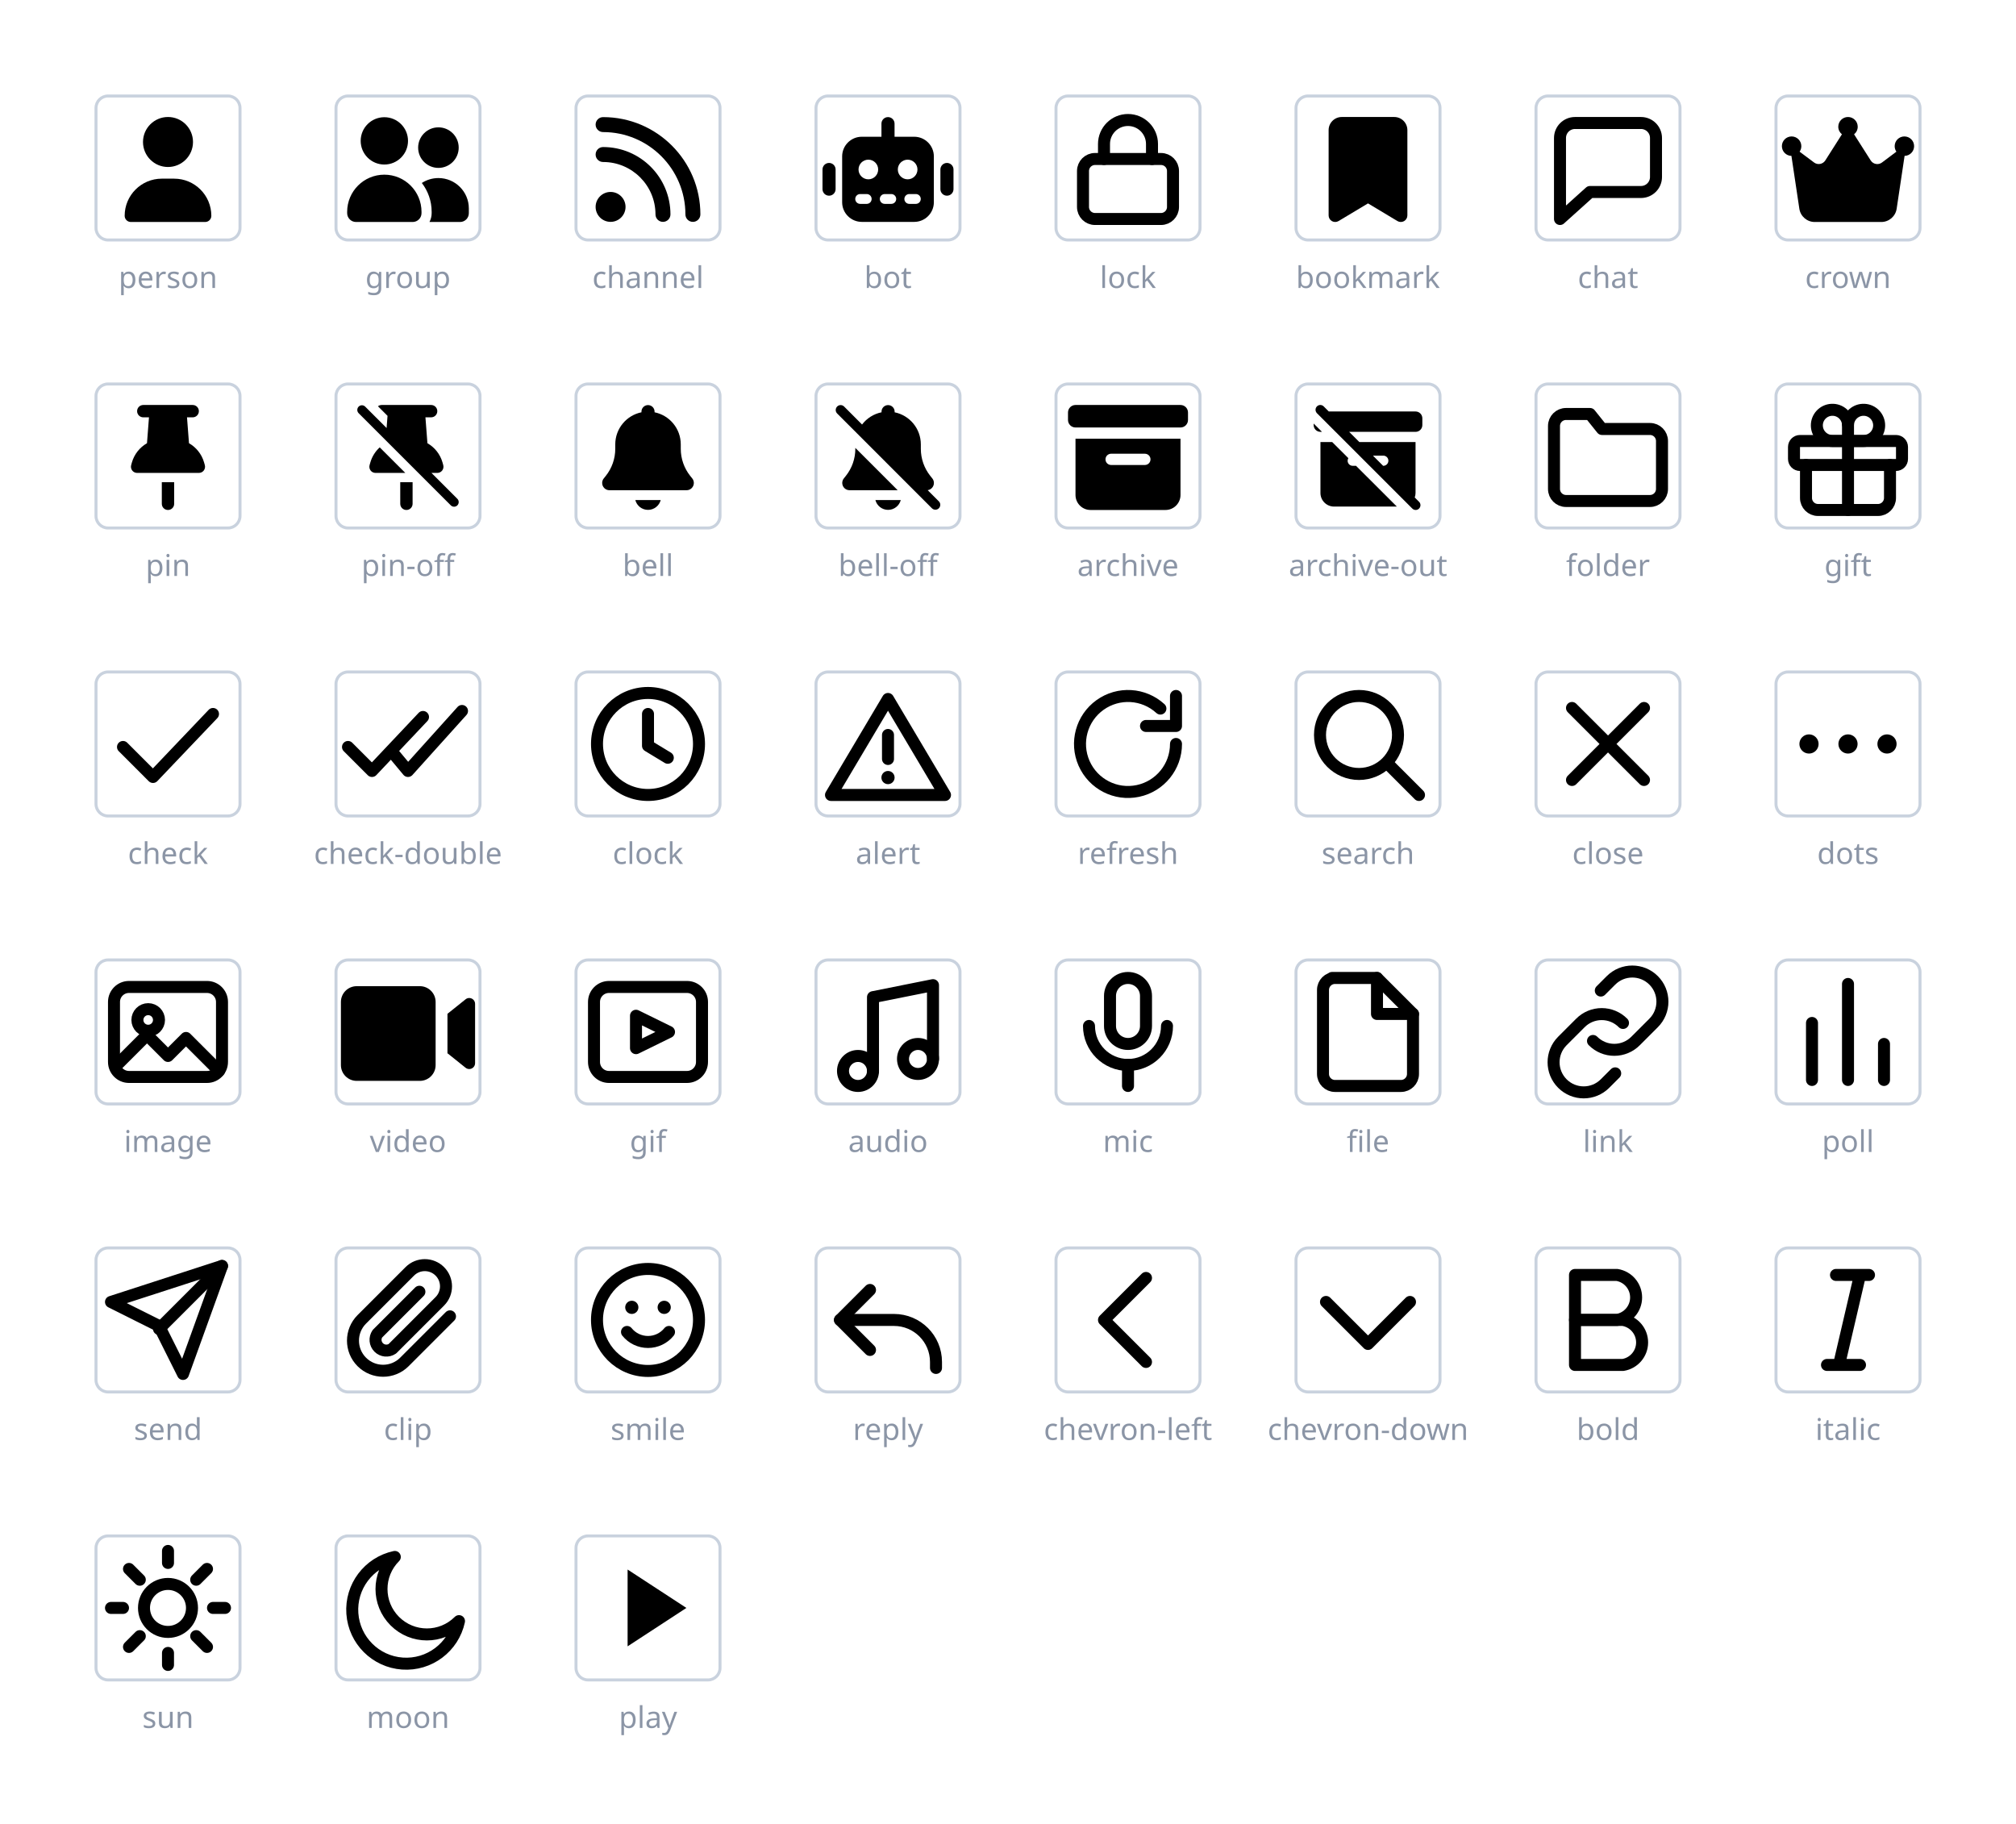
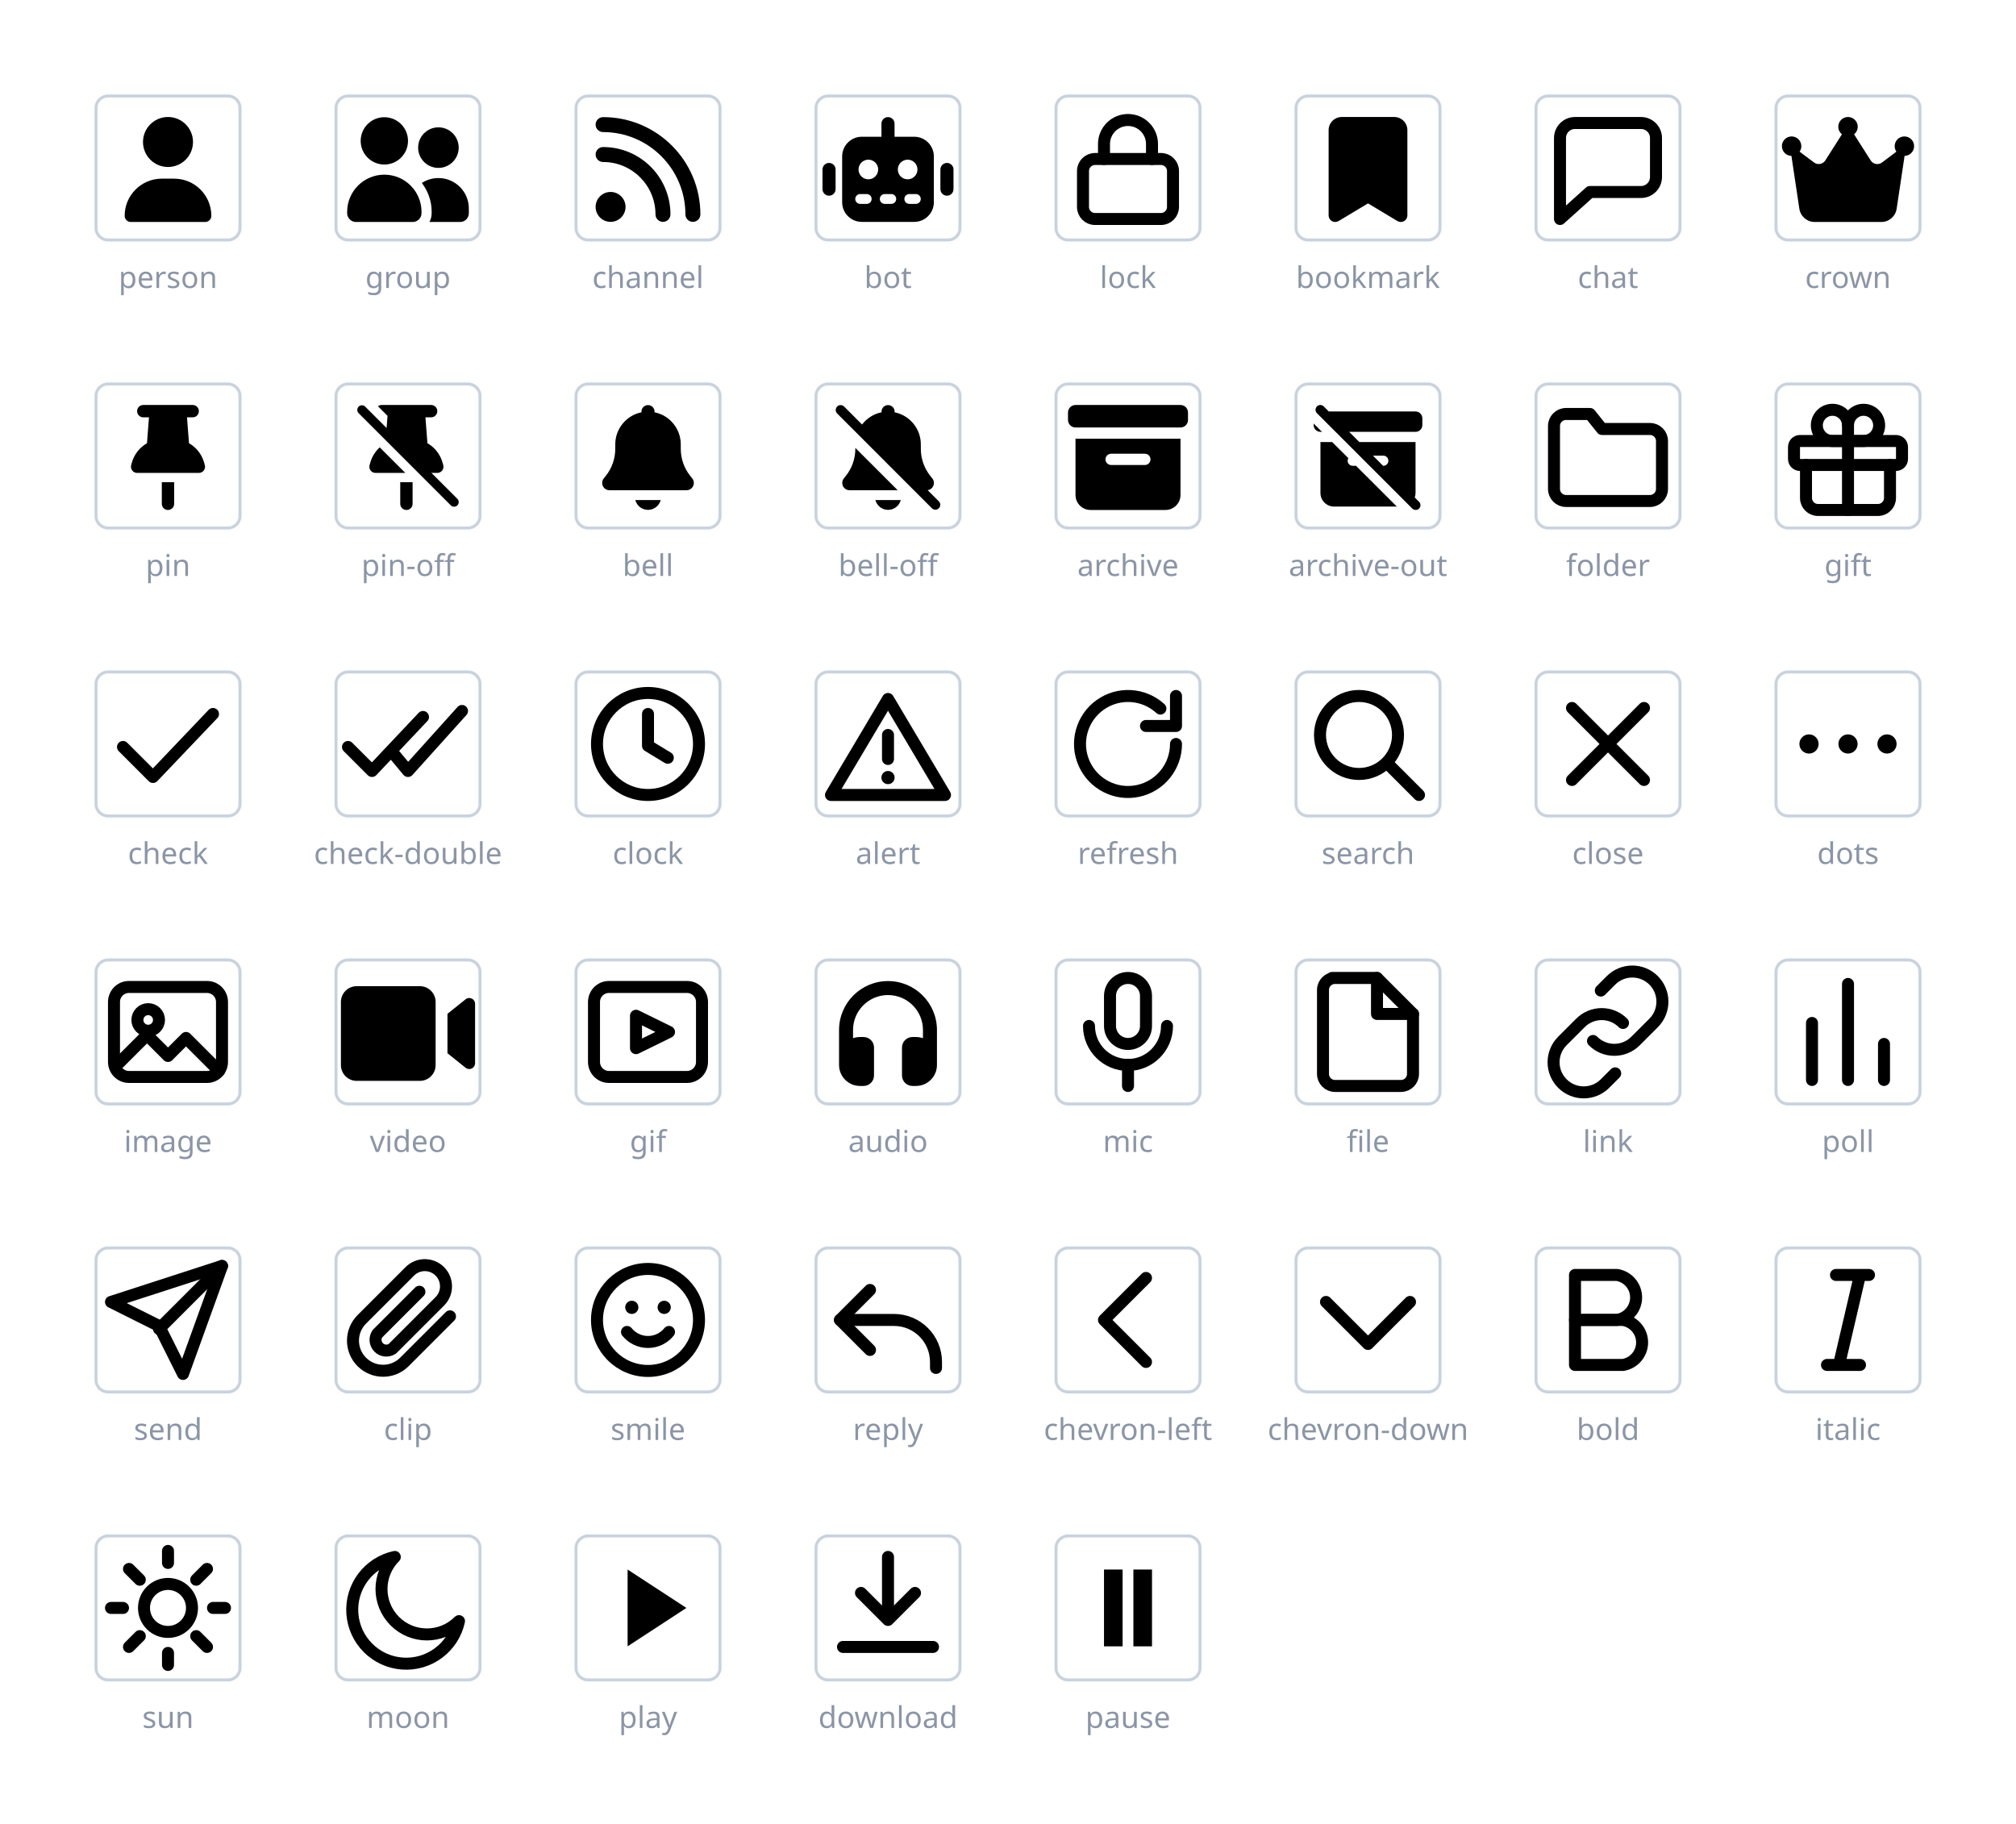
<svg xmlns="http://www.w3.org/2000/svg" width="336" height="304" viewBox="0 0 336 304" version="1.1" id="svg87">
  <defs id="defs87" />
  <g id="i-person">
    <rect data-cell="box" x="16" y="16" width="24" height="24" rx="2" fill="none" stroke="#c9d2de" stroke-width="0.5" id="rect1" style="stroke-linecap:round;stroke-linejoin:round" />
    <text data-guide="label" x="28" y="48" font-family="sans-serif" font-size="5px" text-anchor="middle" fill="#8b95a6" stroke="none" id="text1" style="stroke-width:2;stroke-linecap:round;stroke-linejoin:round">person</text>
    <path d="m 28,27.833 c 2.302,0 4.167,-1.865 4.167,-4.167 C 32.167,21.365 30.302,19.5 28,19.5 c -2.302,0 -4.167,1.865 -4.167,4.167 0,2.302 1.865,4.167 4.167,4.167 z m -1.031,1.944 c -3.42,0 -6.191,2.771 -6.191,6.191 C 20.778,36.538 21.24,37 21.809,37 h 12.382 c 0.569,0 1.031,-0.462 1.031,-1.031 0,-3.42 -2.771,-6.191 -6.191,-6.191 z" id="path1-2" style="fill:currentColor;fill-opacity:1;stroke:none;stroke-width:0.035;stroke-linecap:round;stroke-linejoin:round;stroke-opacity:1" />
  </g>
  <g id="i-group" transform="translate(56,16)" fill="none" stroke="currentColor" stroke-width="2" stroke-linecap="round" stroke-linejoin="round">
    <rect data-cell="box" x="0" y="0" width="24" height="24" rx="2" fill="none" stroke="#c9d2de" stroke-width="0.5" id="rect2" />
    <text data-guide="label" x="12" y="32" font-family="sans-serif" font-size="5" text-anchor="middle" fill="#8b95a6" stroke="none" id="text2">group</text>
    <path d="m 60.113,23.479 c 0,-2.18 1.764,-3.944 3.944,-3.944 2.18,0 3.944,1.764 3.944,3.944 0,2.18 -1.764,3.944 -3.944,3.944 -2.18,0 -3.944,-1.764 -3.944,-3.944 z m -2.254,11.831 c 0,-3.423 2.775,-6.197 6.197,-6.197 3.423,0 6.197,2.775 6.197,6.197 v 0.211 C 70.254,36.338 69.592,37 68.775,37 h -9.437 c -0.817,0 -1.479,-0.662 -1.479,-1.479 z M 73.07,21.225 c 1.866,0 3.38,1.514 3.38,3.38 0,1.866 -1.514,3.38 -3.38,3.38 -1.866,0 -3.38,-1.514 -3.38,-3.38 0,-1.866 1.514,-3.38 3.38,-3.38 z m 0,8.451 c 2.799,0 5.07,2.271 5.07,5.07 v 0.789 C 78.141,36.345 77.486,37 76.676,37 h -5.099 c 0.232,-0.44 0.366,-0.944 0.366,-1.479 v -0.211 c 0,-1.813 -0.613,-3.482 -1.637,-4.813 0.796,-0.518 1.746,-0.82 2.764,-0.82 z" id="path1-6" style="stroke-width:0.035;stroke:none;fill:currentColor;fill-opacity:1" transform="translate(-56,-16)" />
  </g>
  <g id="i-channel" transform="translate(96,16)" fill="none" stroke="currentColor" stroke-width="2" stroke-linecap="round" stroke-linejoin="round">
    <rect data-cell="box" x="0" y="0" width="24" height="24" rx="2" fill="none" stroke="#c9d2de" stroke-width="0.5" id="rect6" />
    <text data-guide="label" x="12" y="32" font-family="sans-serif" font-size="5" text-anchor="middle" fill="#8b95a6" stroke="none" id="text6">channel</text>
    <path d="m 3.269,4.767 c 0,-0.69 0.557,-1.247 1.247,-1.247 8.957,0 16.214,7.257 16.214,16.214 0,0.69 -0.557,1.247 -1.247,1.247 -0.69,0 -1.247,-0.557 -1.247,-1.247 0,-7.577 -6.143,-13.719 -13.719,-13.719 -0.69,0 -1.247,-0.557 -1.247,-1.247 z m 0,13.719 c 0,-1.376 1.119,-2.494 2.494,-2.494 1.376,0 2.494,1.119 2.494,2.494 0,1.376 -1.119,2.494 -2.494,2.494 -1.376,0 -2.494,-1.119 -2.494,-2.494 z M 4.517,8.508 c 6.201,0 11.225,5.024 11.225,11.225 0,0.69 -0.557,1.247 -1.247,1.247 -0.69,0 -1.247,-0.557 -1.247,-1.247 0,-4.821 -3.909,-8.731 -8.731,-8.731 -0.69,0 -1.247,-0.557 -1.247,-1.247 0,-0.69 0.557,-1.247 1.247,-1.247 z" id="path1-7" style="stroke-width:0.039;stroke:none;fill:currentColor;fill-opacity:1" />
  </g>
  <g id="i-bot" transform="translate(136,16)" fill="none" stroke="currentColor" stroke-width="2" stroke-linecap="round" stroke-linejoin="round">
    <rect data-cell="box" x="0" y="0" width="24" height="24" rx="2" fill="none" stroke="#c9d2de" stroke-width="0.5" id="rect8" />
    <text data-guide="label" x="12" y="32" font-family="sans-serif" font-size="5" text-anchor="middle" fill="#8b95a6" stroke="none" id="text8">bot</text>
    <path d="M 13.092,4.609 C 13.092,4.005 12.604,3.517 12,3.517 c -0.604,0 -1.092,0.488 -1.092,1.092 V 6.792 H 7.634 c -1.808,0 -3.275,1.467 -3.275,3.275 v 7.641 c 0,1.808 1.467,3.275 3.275,3.275 h 8.733 c 1.808,0 3.275,-1.467 3.275,-3.275 v -7.641 c 0,-1.808 -1.467,-3.275 -3.275,-3.275 H 13.092 Z M 6.542,17.162 c 0,-0.454 0.365,-0.819 0.819,-0.819 h 1.092 c 0.454,0 0.819,0.365 0.819,0.819 0,0.454 -0.365,0.819 -0.819,0.819 H 7.361 c -0.454,0 -0.819,-0.365 -0.819,-0.819 z m 4.094,0 c 0,-0.454 0.365,-0.819 0.819,-0.819 h 1.092 c 0.454,0 0.819,0.365 0.819,0.819 0,0.454 -0.365,0.819 -0.819,0.819 h -1.092 c -0.454,0 -0.819,-0.365 -0.819,-0.819 z m 4.094,0 c 0,-0.454 0.365,-0.819 0.819,-0.819 h 1.092 c 0.454,0 0.819,0.365 0.819,0.819 0,0.454 -0.365,0.819 -0.819,0.819 h -1.092 c -0.454,0 -0.819,-0.365 -0.819,-0.819 z M 8.725,10.613 c 0.904,0 1.637,0.733 1.637,1.637 0,0.904 -0.733,1.637 -1.637,1.637 -0.904,0 -1.637,-0.733 -1.637,-1.637 0,-0.904 0.733,-1.637 1.637,-1.637 z M 13.637,12.25 c 0,-0.904 0.733,-1.637 1.637,-1.637 0.904,0 1.637,0.733 1.637,1.637 0,0.904 -0.733,1.637 -1.637,1.637 -0.904,0 -1.637,-0.733 -1.637,-1.637 z m -10.37,0 c 0,-0.604 -0.488,-1.092 -1.092,-1.092 -0.604,0 -1.092,0.488 -1.092,1.092 v 3.275 c 0,0.604 0.488,1.092 1.092,1.092 0.604,0 1.092,-0.488 1.092,-1.092 z m 18.558,-1.092 c -0.604,0 -1.092,0.488 -1.092,1.092 v 3.275 c 0,0.604 0.488,1.092 1.092,1.092 0.604,0 1.092,-0.488 1.092,-1.092 V 12.25 c 0,-0.604 -0.488,-1.092 -1.092,-1.092 z" id="path1-9" style="stroke-width:0.034;stroke:none;fill:currentColor;fill-opacity:1" />
  </g>
  <g id="i-lock" transform="translate(176,16)" fill="none" stroke="currentColor" stroke-width="2" stroke-linecap="round" stroke-linejoin="round">
    <rect data-cell="box" x="0" y="0" width="24" height="24" rx="2" fill="none" stroke="#c9d2de" stroke-width="0.5" id="rect12" />
    <text data-guide="label" x="12" y="32" font-family="sans-serif" font-size="5" text-anchor="middle" fill="#8b95a6" stroke="none" id="text12">lock</text>
    <path d="M6.5 10.5h11a2 2 0 0 1 2 2v6a2 2 0 0 1-2 2h-11a2 2 0 0 1-2-2v-6a2 2 0 0 1 2-2Z" id="path13" />
    <path d="M8 10.5V8a4 4 0 0 1 8 0v2.5" id="path14" />
  </g>
  <g id="i-bookmark" transform="translate(216,16)" fill="none" stroke="currentColor" stroke-width="2" stroke-linecap="round" stroke-linejoin="round">
    <rect data-cell="box" x="0" y="0" width="24" height="24" rx="2" fill="none" stroke="#c9d2de" stroke-width="0.5" id="rect14" />
    <text data-guide="label" x="12" y="32" font-family="sans-serif" font-size="5" text-anchor="middle" fill="#8b95a6" stroke="none" id="text14">bookmark</text>
    <path d="M 7.625,3.5 C 6.418,3.5 5.437,4.481 5.437,5.688 V 19.908 c 0,0.393 0.212,0.759 0.554,0.95 0.342,0.191 0.762,0.188 1.101,-0.014 L 12,17.901 l 4.905,2.943 c 0.338,0.202 0.759,0.209 1.101,0.014 0.342,-0.195 0.557,-0.557 0.557,-0.95 V 5.688 C 18.563,4.481 17.582,3.5 16.375,3.5 Z" id="path1-32" style="fill:currentColor;fill-opacity:1;stroke:none;stroke-width:0.068" />
  </g>
  <g id="i-chat" transform="translate(256,16)" fill="none" stroke="currentColor" stroke-width="2" stroke-linecap="round" stroke-linejoin="round">
    <rect data-cell="box" x="0" y="0" width="24" height="24" rx="2" fill="none" stroke="#c9d2de" stroke-width="0.5" id="rect15" />
    <text data-guide="label" x="12" y="32" font-family="sans-serif" font-size="5" text-anchor="middle" fill="#8b95a6" stroke="none" id="text15">chat</text>
    <path d="M6.5 4.5h11A2.5 2.5 0 0 1 20 7v6.5a2.5 2.5 0 0 1-2.5 2.5H9l-5 4.5V7a2.5 2.5 0 0 1 2.5-2.5Z" id="path16" />
  </g>
  <g id="i-crown" transform="translate(296,16)" fill="none" stroke="currentColor" stroke-width="2" stroke-linecap="round" stroke-linejoin="round">
    <rect data-cell="box" x="0" y="0" width="24" height="24" rx="2" fill="none" stroke="#c9d2de" stroke-width="0.5" id="rect16" />
    <text data-guide="label" x="12" y="32" font-family="sans-serif" font-size="5" text-anchor="middle" fill="#8b95a6" stroke="none" id="text16">crown</text>
    <path d="M 13.013,6.384 C 13.385,6.089 13.62,5.631 13.62,5.12 13.62,4.225 12.895,3.5 12,3.5 c -0.895,0 -1.62,0.725 -1.62,1.62 0,0.51 0.239,0.968 0.608,1.264 L 8.216,10.743 c -0.405,0.636 -1.268,0.794 -1.872,0.34 L 3.935,9.281 C 4.117,9.021 4.222,8.701 4.222,8.361 c 0,-0.895 -0.725,-1.62 -1.62,-1.62 -0.895,0 -1.62,0.725 -1.62,1.62 0,0.883 0.709,1.604 1.588,1.62 l 1.321,8.811 C 4.08,20.06 5.17,21 6.454,21 H 17.546 c 1.284,0 2.374,-0.94 2.564,-2.208 l 1.321,-8.811 c 0.879,-0.016 1.588,-0.737 1.588,-1.62 0,-0.895 -0.725,-1.62 -1.62,-1.62 -0.895,0 -1.62,0.725 -1.62,1.62 0,0.34 0.105,0.66 0.288,0.92 l -2.406,1.807 c -0.604,0.454 -1.466,0.296 -1.872,-0.34 z" id="path1-21" style="fill:currentColor;fill-opacity:1;stroke:none;stroke-width:0.081" />
  </g>
  <g id="i-pin" transform="translate(16,64)" fill="none" stroke="currentColor" stroke-width="2" stroke-linecap="round" stroke-linejoin="round">
    <rect data-cell="box" x="0" y="0" width="24" height="24" rx="2" fill="none" stroke="#c9d2de" stroke-width="0.5" id="rect17" />
    <text data-guide="label" x="12" y="32" font-family="sans-serif" font-size="5" text-anchor="middle" fill="#8b95a6" stroke="none" id="text17">pin</text>
    <path d="M 6.851,4.529 C 6.851,3.96 7.311,3.5 7.881,3.5 h 8.235 c 0.569,0 1.029,0.46 1.029,1.029 0,0.569 -0.46,1.029 -1.029,1.029 h -0.949 l 0.331,4.314 c 1.193,0.682 2.117,1.814 2.516,3.207 l 0.122,0.431 c 0.09,0.312 0.026,0.643 -0.167,0.904 -0.193,0.261 -0.502,0.409 -0.824,0.409 H 6.851 c -0.322,0 -0.627,-0.151 -0.82,-0.409 C 5.838,14.158 5.774,13.823 5.864,13.511 l 0.119,-0.431 C 6.382,11.687 7.302,10.555 8.498,9.873 L 8.83,5.559 H 7.881 C 7.311,5.559 6.851,5.099 6.851,4.529 Z M 10.969,16.368 h 2.059 v 3.603 C 13.028,20.54 12.568,21 11.998,21 11.429,21 10.969,20.54 10.969,19.971 Z" id="path1-0" style="fill:currentColor;fill-opacity:1;stroke:none;stroke-width:0.032" />
  </g>
  <g id="i-pin-off" transform="translate(56,64)" fill="none" stroke="currentColor" stroke-width="2" stroke-linecap="round" stroke-linejoin="round">
    <rect data-cell="box" x="0" y="0" width="24" height="24" rx="2" fill="none" stroke="#c9d2de" stroke-width="0.5" id="rect19" />
    <text data-guide="label" x="12" y="32" font-family="sans-serif" font-size="5" text-anchor="middle" fill="#8b95a6" stroke="none" id="text19">pin-off</text>
    <path d="m 4.865,3.773 c -0.302,-0.302 -0.791,-0.302 -1.091,-1.4e-6 -0.299,0.302 -0.302,0.791 -0.003,1.094 L 19.135,20.23 c 0.302,0.302 0.791,0.302 1.091,10e-7 0.299,-0.302 0.302,-0.791 0,-1.091 l -4.313,-4.316 h 0.972 c 0.322,0 0.627,-0.151 0.82,-0.409 0.193,-0.257 0.257,-0.592 0.167,-0.904 l -0.119,-0.431 c -0.399,-1.393 -1.319,-2.525 -2.516,-3.207 l -0.331,-4.314 0.949,1.4e-6 c 0.569,0 1.029,-0.46 1.029,-1.029 C 16.884,3.96 16.424,3.5 15.855,3.5 l -8.235,7.3e-6 c -0.238,0 -0.454,0.08 -0.627,0.212 L 8.588,5.311 8.433,7.341 Z M 11.551,14.824 7.288,10.564 c -0.73,0.659 -1.28,1.525 -1.567,2.519 L 5.599,13.514 c -0.09,0.312 -0.026,0.643 0.167,0.904 0.193,0.261 0.502,0.405 0.824,0.405 z m -0.843,5.147 c 0,0.569 0.46,1.029 1.029,1.029 0.569,0 1.029,-0.46 1.029,-1.029 V 16.368 l -2.059,2e-6 z" id="path1-27" style="fill:currentColor;fill-opacity:1;stroke:none;stroke-width:1;stroke-opacity:1;stroke-dasharray:none" />
  </g>
  <g id="i-bell" transform="translate(96,64)" fill="none" stroke="currentColor" stroke-width="2" stroke-linecap="round" stroke-linejoin="round">
    <rect data-cell="box" x="0" y="0" width="24" height="24" rx="2" fill="none" stroke="#c9d2de" stroke-width="0.5" id="rect22" />
    <text data-guide="label" x="12" y="32" font-family="sans-serif" font-size="5" text-anchor="middle" fill="#8b95a6" stroke="none" id="text22">bell</text>
    <path d="m 12.002,3.517 c -0.604,0 -1.092,0.488 -1.092,1.092 V 4.718 C 8.42,5.223 6.544,7.426 6.544,10.067 v 0.74 c 0,1.641 -0.559,3.234 -1.583,4.517 l -0.334,0.416 c -0.174,0.215 -0.266,0.481 -0.266,0.757 0,0.669 0.542,1.211 1.211,1.211 H 18.429 c 0.669,0 1.211,-0.542 1.211,-1.211 0,-0.276 -0.092,-0.542 -0.266,-0.757 l -0.334,-0.416 c -1.02,-1.283 -1.579,-2.876 -1.579,-4.517 v -0.74 c 0,-2.64 -1.876,-4.844 -4.366,-5.349 V 4.609 c 0,-0.604 -0.488,-1.092 -1.092,-1.092 z M 9.887,19.346 c 0.242,0.942 1.098,1.637 2.115,1.637 1.017,0 1.873,-0.696 2.115,-1.637 z" id="path1" style="fill:currentColor;fill-opacity:1;stroke-width:0.034;stroke:none" />
  </g>
  <g id="i-bell-off" transform="translate(136,64)" fill="none" stroke="currentColor" stroke-width="2" stroke-linecap="round" stroke-linejoin="round">
    <rect data-cell="box" x="0" y="0" width="24" height="24" rx="2" fill="none" stroke="#c9d2de" stroke-width="0.5" id="rect24" />
    <text data-guide="label" x="12" y="32" font-family="sans-serif" font-size="5" text-anchor="middle" fill="#8b95a6" stroke="none" id="text24">bell-off</text>
    <path d="m 4.683,3.757 c -0.321,-0.321 -0.839,-0.321 -1.156,0 -0.317,0.321 -0.321,0.839 -0.003,1.16 L 19.317,20.715 c 0.321,0.321 0.839,0.321 1.156,0 0.317,-0.321 0.321,-0.839 0,-1.156 L 18.612,17.698 c 0.587,-0.082 1.04,-0.59 1.04,-1.201 0,-0.276 -0.092,-0.542 -0.266,-0.757 L 19.052,15.324 C 18.032,14.042 17.472,12.449 17.472,10.808 v -0.74 c 0,-2.64 -1.876,-4.844 -4.366,-5.348 V 4.61 c 0,-0.604 -0.488,-1.092 -1.092,-1.092 -0.604,0 -1.092,0.488 -1.092,1.092 V 4.719 C 9.607,4.985 8.46,5.729 7.676,6.756 Z m 1.873,7.047 c 0,1.641 -0.559,3.234 -1.583,4.516 L 4.64,15.737 c -0.171,0.215 -0.266,0.481 -0.266,0.757 0,0.669 0.542,1.211 1.211,1.211 H 13.611 L 6.554,10.648 v 0.153 z m 5.458,10.178 c 1.016,0 1.873,-0.696 2.115,-1.637 H 9.9 c 0.242,0.941 1.098,1.637 2.115,1.637 z" id="path1-3" style="fill:currentColor;fill-opacity:1;stroke-width:0.034;stroke:none" />
  </g>
  <g id="i-archive" transform="translate(176,64)" fill="none" stroke="currentColor" stroke-width="2" stroke-linecap="round" stroke-linejoin="round">
    <rect data-cell="box" x="0" y="0" width="24" height="24" rx="2" fill="none" stroke="#c9d2de" stroke-width="0.5" id="rect27" />
    <text data-guide="label" x="12" y="32" font-family="sans-serif" font-size="5" text-anchor="middle" fill="#8b95a6" stroke="none" id="text27">archive</text>
    <path d="m 2,4.75 c 0,-0.691 0.559,-1.25 1.25,-1.25 H 20.75 C 21.441,3.5 22,4.059 22,4.75 V 6 c 0,0.691 -0.559,1.25 -1.25,1.25 H 3.25 c -0.691,0 -1.25,-0.559 -1.25,-1.25 z m 1.25,4.375 H 20.75 V 18.5 c 0,1.379 -1.121,2.5 -2.5,2.5 H 5.75 c -1.379,0 -2.5,-1.121 -2.5,-2.5 z m 5.937,2.5 c -0.52,0 -0.938,0.418 -0.938,0.938 0,0.52 0.418,0.938 0.938,0.938 H 14.812 c 0.52,0 0.938,-0.418 0.938,-0.938 0,-0.52 -0.418,-0.938 -0.938,-0.938 z" id="path1-5" style="fill:currentColor;fill-opacity:1;stroke:none;stroke-width:0.039" />
  </g>
  <g id="i-archive-out" transform="translate(216,64)" fill="none" stroke="currentColor" stroke-width="2" stroke-linecap="round" stroke-linejoin="round">
    <rect data-cell="box" x="0" y="0" width="24" height="24" rx="2" fill="none" stroke="#c9d2de" stroke-width="0.5" id="rect30" />
    <text data-guide="label" x="12" y="32" font-family="sans-serif" font-size="5" text-anchor="middle" fill="#8b95a6" stroke="none" id="text30">archive-out</text>
    <path id="path1-5-8" style="fill:currentColor;fill-opacity:1;stroke:none;stroke-width:0.035" d="m 4.051,3.5 c -0.204,0 -0.408,0.079 -0.563,0.236 -0.286,0.29 -0.305,0.741 -0.062,1.055 -0.003,0.002 -0.006,0.004 -0.009,0.006 l 0.056,0.056 c 0.005,0.005 0.008,0.01 0.012,0.015 l 3.113,3.11 1.698,1.698 2.264,2.264 1.698,1.698 7.126,7.126 c 0.313,0.313 0.817,0.313 1.126,0 0.31,-0.313 0.313,-0.82 0,-1.129 l -0.719,-0.719 c 0.083,-0.235 0.133,-0.486 0.133,-0.749 V 9.677 H 10.558 L 8.86,7.979 H 19.925 c 0.626,0 1.132,-0.506 1.132,-1.132 v -1.132 c 0,-0.626 -0.506,-1.132 -1.132,-1.132 H 5.464 L 4.617,3.736 C 4.461,3.579 4.256,3.5 4.051,3.5 Z M 2.943,6.593 V 6.846 c 0,0.626 0.506,1.132 1.132,1.132 h 0.256 z m 1.132,3.084 v 8.491 c 0,1.249 1.015,2.264 2.264,2.264 H 16.809 L 10.004,13.639 H 9.453 c -0.471,0 -0.849,-0.379 -0.849,-0.849 0,-0.157 0.047,-0.301 0.121,-0.428 L 6.033,9.677 Z m 8.748,2.264 h 1.725 c 0.471,0 0.849,0.379 0.849,0.849 0,0.471 -0.379,0.849 -0.849,0.849 h -0.027 z" />
  </g>
  <g id="i-folder" transform="translate(256,64)" fill="none" stroke="currentColor" stroke-width="2" stroke-linecap="round" stroke-linejoin="round">
    <rect data-cell="box" x="0" y="0" width="24" height="24" rx="2" fill="none" stroke="#c9d2de" stroke-width="0.5" id="rect33" />
    <text data-guide="label" x="12" y="32" font-family="sans-serif" font-size="5" text-anchor="middle" fill="#8b95a6" stroke="none" id="text33">folder</text>
    <path d="M3 7a2 2 0 0 1 2-2h4l2 2.5h8a2 2 0 0 1 2 2v8a2 2 0 0 1-2 2H5a2 2 0 0 1-2-2Z" id="path34" />
  </g>
  <g id="i-gift" transform="translate(296,64)" fill="none" stroke="currentColor" stroke-width="2" stroke-linecap="round" stroke-linejoin="round">
    <rect data-cell="box" x="0" y="0" width="24" height="24" rx="2" fill="none" stroke="#c9d2de" stroke-width="0.5" id="rect34" />
    <text data-guide="label" x="12" y="32" font-family="sans-serif" font-size="5" text-anchor="middle" fill="#8b95a6" stroke="none" id="text34">gift</text>
    <path d="M4 9.5h16a1 1 0 0 1 1 1v2a1 1 0 0 1-1 1H4a1 1 0 0 1-1-1v-2a1 1 0 0 1 1-1Z" id="path35" />
    <path d="M5 13.5V19a2 2 0 0 0 2 2h10a2 2 0 0 0 2-2v-5.5" id="path36" />
    <path d="M12 9.5V21" id="path37" />
    <path d="M12 9.5V6.7a2.6 2.6 0 1 0-2.6 2.8H12" id="path38" />
    <path d="M12 6.7a2.6 2.6 0 1 1 2.6 2.8H12" id="path39" />
  </g>
  <g id="i-check" transform="translate(16,112)" fill="none" stroke="currentColor" stroke-width="2" stroke-linecap="round" stroke-linejoin="round">
    <rect data-cell="box" x="0" y="0" width="24" height="24" rx="2" fill="none" stroke="#c9d2de" stroke-width="0.5" id="rect39" />
    <text data-guide="label" x="12" y="32" font-family="sans-serif" font-size="5" text-anchor="middle" fill="#8b95a6" stroke="none" id="text39">check</text>
    <path d="M4.5 12.5 9.5 17.5 19.5 7" id="path40" />
  </g>
  <g id="i-check-double" transform="translate(56,112)" fill="none" stroke="currentColor" stroke-width="2" stroke-linecap="round" stroke-linejoin="round">
    <rect data-cell="box" x="0" y="0" width="24" height="24" rx="2" fill="none" stroke="#c9d2de" stroke-width="0.5" id="rect40" />
    <text data-guide="label" x="12" y="32" font-family="sans-serif" font-size="5" text-anchor="middle" fill="#8b95a6" stroke="none" id="text40">check-double</text>
    <path d="M2 12.5 6 16.5 14.5 7.5" id="path41" />
    <path d="M9.5 13.5 12 16.5 21 6.5" id="path42" />
  </g>
  <g id="i-clock" transform="translate(96,112)" fill="none" stroke="currentColor" stroke-width="2" stroke-linecap="round" stroke-linejoin="round">
    <rect data-cell="box" x="0" y="0" width="24" height="24" rx="2" fill="none" stroke="#c9d2de" stroke-width="0.5" id="rect42" />
    <text data-guide="label" x="12" y="32" font-family="sans-serif" font-size="5" text-anchor="middle" fill="#8b95a6" stroke="none" id="text42">clock</text>
    <path d="M12 3.5a8.5 8.5 0 1 1 0 17 8.5 8.5 0 0 1 0-17Z" id="path43" />
    <path d="M12 7v5.3l3.3 2" id="path44" />
  </g>
  <g id="i-alert" transform="translate(136,112)" fill="none" stroke="currentColor" stroke-width="2" stroke-linecap="round" stroke-linejoin="round">
    <rect data-cell="box" x="0" y="0" width="24" height="24" rx="2" fill="none" stroke="#c9d2de" stroke-width="0.5" id="rect44" />
    <text data-guide="label" x="12" y="32" font-family="sans-serif" font-size="5" text-anchor="middle" fill="#8b95a6" stroke="none" id="text44">alert</text>
    <path d="M12 4.5 21.5 20.5H2.5Z" id="path45" />
    <path d="M12 10.5v4" id="path46" />
    <path fill="currentColor" stroke="none" d="M12 16.5a1.1 1.1 0 1 1 0 2.2 1.1 1.1 0 0 1 0-2.2Z" id="path47" />
  </g>
  <g id="i-refresh" transform="translate(176,112)" fill="none" stroke="currentColor" stroke-width="2" stroke-linecap="round" stroke-linejoin="round">
    <rect data-cell="box" x="0" y="0" width="24" height="24" rx="2" fill="none" stroke="#c9d2de" stroke-width="0.5" id="rect47" />
    <text data-guide="label" x="12" y="32" font-family="sans-serif" font-size="5" text-anchor="middle" fill="#8b95a6" stroke="none" id="text47">refresh</text>
    <path d="M20 12a8 8 0 1 1-2.6-5.9" id="path48" />
    <path d="M20 4v5h-5" id="path49" />
  </g>
  <g id="i-search" transform="translate(216,112)" fill="none" stroke="currentColor" stroke-width="2" stroke-linecap="round" stroke-linejoin="round">
    <rect data-cell="box" x="0" y="0" width="24" height="24" rx="2" fill="none" stroke="#c9d2de" stroke-width="0.5" id="rect49" />
    <text data-guide="label" x="12" y="32" font-family="sans-serif" font-size="5" text-anchor="middle" fill="#8b95a6" stroke="none" id="text49">search</text>
    <path d="M10.5 4a6.5 6.5 0 1 1 0 13 6.5 6.5 0 0 1 0-13Z" id="path50" />
    <path d="M15.3 15.3 20.5 20.5" id="path51" />
  </g>
  <g id="i-close" transform="translate(256,112)" fill="none" stroke="currentColor" stroke-width="2" stroke-linecap="round" stroke-linejoin="round">
    <rect data-cell="box" x="0" y="0" width="24" height="24" rx="2" fill="none" stroke="#c9d2de" stroke-width="0.5" id="rect51" />
    <text data-guide="label" x="12" y="32" font-family="sans-serif" font-size="5" text-anchor="middle" fill="#8b95a6" stroke="none" id="text51">close</text>
    <path d="M6 6 18 18M18 6 6 18" id="path52" />
  </g>
  <g id="i-dots" transform="translate(296,112)" fill="none" stroke="currentColor" stroke-width="2" stroke-linecap="round" stroke-linejoin="round">
    <rect data-cell="box" x="0" y="0" width="24" height="24" rx="2" fill="none" stroke="#c9d2de" stroke-width="0.5" id="rect52" />
    <text data-guide="label" x="12" y="32" font-family="sans-serif" font-size="5" text-anchor="middle" fill="#8b95a6" stroke="none" id="text52">dots</text>
    <path fill="currentColor" stroke="none" d="M5.5 10.4a1.6 1.6 0 1 1 0 3.2 1.6 1.6 0 0 1 0-3.2Z" id="path53" />
    <path fill="currentColor" stroke="none" d="M12 10.4a1.6 1.6 0 1 1 0 3.2 1.6 1.6 0 0 1 0-3.2Z" id="path54" />
    <path fill="currentColor" stroke="none" d="M18.5 10.4a1.6 1.6 0 1 1 0 3.2 1.6 1.6 0 0 1 0-3.2Z" id="path55" />
  </g>
  <g id="i-image" transform="translate(16,160)" fill="none" stroke="currentColor" stroke-width="2" stroke-linecap="round" stroke-linejoin="round">
    <rect data-cell="box" x="0" y="0" width="24" height="24" rx="2" fill="none" stroke="#c9d2de" stroke-width="0.5" id="rect55" />
    <text data-guide="label" x="12" y="32" font-family="sans-serif" font-size="5" text-anchor="middle" fill="#8b95a6" stroke="none" id="text55">image</text>
    <path d="M5.5 4.5h13A2.5 2.5 0 0 1 21 7v10a2.5 2.5 0 0 1-2.5 2.5h-13A2.5 2.5 0 0 1 3 17V7a2.5 2.5 0 0 1 2.5-2.5Z" id="path56" />
    <path d="M8.7 8.2a1.8 1.8 0 1 1 0 3.6 1.8 1.8 0 0 1 0-3.6Z" id="path57" />
    <path d="M3.5 17.5 8.5 12.5l3.5 3.5 3-3 5.5 5.5" id="path58" />
  </g>
  <g id="i-video" transform="translate(56,160)" fill="none" stroke="currentColor" stroke-width="2" stroke-linecap="round" stroke-linejoin="round">
    <rect data-cell="box" x="0" y="0" width="24" height="24" rx="2" fill="none" stroke="#c9d2de" stroke-width="0.5" id="rect58" />
    <text data-guide="label" x="12" y="32" font-family="sans-serif" font-size="5" text-anchor="middle" fill="#8b95a6" stroke="none" id="text58">video</text>
    <path d="m 3.45,4.369 c -1.451,0 -2.631,1.18 -2.631,2.631 V 17.523 c 0,1.451 1.18,2.631 2.631,2.631 H 13.973 c 1.451,0 2.631,-1.18 2.631,-2.631 V 6.999 c 0,-1.451 -1.18,-2.631 -2.631,-2.631 z M 18.577,15.55 l 3.021,2.417 c 0.173,0.14 0.386,0.214 0.608,0.214 0.539,0 0.974,-0.436 0.974,-0.974 V 7.316 c 0,-0.539 -0.436,-0.974 -0.974,-0.974 -0.222,0 -0.436,0.074 -0.608,0.214 L 18.577,8.973 Z" id="path1-279" style="fill:currentColor;fill-opacity:1;stroke:none;stroke-width:0.035;stroke-linecap:round;stroke-linejoin:round;stroke-opacity:1" />
  </g>
-   <g id="i-gif" transform="translate(96,160)" fill="none" stroke="currentColor" stroke-width="2" stroke-linecap="round" stroke-linejoin="round">
+   <g id="i-gif" transform="translate(96,160)" fill="none" stroke="currentColor" stroke-linecap="round" stroke-linejoin="round" stroke-width="2">
    <rect data-cell="box" x="0" y="0" width="24" height="24" rx="2" fill="none" stroke="#c9d2de" stroke-width="0.5" id="rect60" />
    <text data-guide="label" x="12" y="32" font-family="sans-serif" font-size="5" text-anchor="middle" fill="#8b95a6" stroke="none" id="text60">gif</text>
    <path d="M5.5 4.5h13A2.5 2.5 0 0 1 21 7v10a2.5 2.5 0 0 1-2.5 2.5h-13A2.5 2.5 0 0 1 3 17V7a2.5 2.5 0 0 1 2.5-2.5Z" id="path61" />
    <path d="M10 9.3 15.5 12 10 14.7Z" id="path62" />
  </g>
-   <g id="i-audio" transform="translate(136,160)" fill="none" stroke="currentColor" stroke-width="2" stroke-linecap="round" stroke-linejoin="round">
+   <g id="i-audio" transform="translate(136,160)" fill="currentColor" stroke-width="0" stroke-linecap="round" stroke-linejoin="round">
    <rect data-cell="box" x="0" y="0" width="24" height="24" rx="2" fill="none" stroke="#c9d2de" stroke-width="0.5" id="rect62" />
    <text data-guide="label" x="12" y="32" font-family="sans-serif" font-size="5" text-anchor="middle" fill="#8b95a6" stroke="none" id="text62">audio</text>
-     <path d="M9.5 18.5V6.2l10-2v12.3" id="path63" />
-     <path d="M7 16a2.5 2.5 0 1 1 0 5 2.5 2.5 0 0 1 0-5Z" id="path64" />
-     <path d="M17 14a2.5 2.5 0 1 1 0 5 2.5 2.5 0 0 1 0-5Z" id="path65" />
+     <path d="m 6.173,11.676 c 0,-3.22 2.608,-5.827 5.827,-5.827 3.22,0 5.827,2.608 5.827,5.827 v 1.366 C 17.463,12.915 17.07,12.842 16.662,12.842 h -0.583 c -0.965,0 -1.748,0.783 -1.748,1.748 v 4.662 C 14.331,20.217 15.114,21 16.079,21 h 0.583 c 1.93,0 3.496,-1.566 3.496,-3.496 V 11.676 c 0,-4.505 -3.653,-8.158 -8.158,-8.158 -4.505,0 -8.158,3.653 -8.158,8.158 v 5.827 C 3.842,19.434 5.408,21 7.338,21 h 0.583 c 0.965,0 1.748,-0.783 1.748,-1.748 v -4.662 c 0,-0.965 -0.783,-1.748 -1.748,-1.748 H 7.338 c -0.408,0 -0.801,0.069 -1.165,0.2 z" id="path1-21-0" style="stroke-width:0.036" />
  </g>
  <g id="i-mic" transform="translate(176,160)" fill="none" stroke="currentColor" stroke-width="2" stroke-linecap="round" stroke-linejoin="round">
    <rect data-cell="box" x="0" y="0" width="24" height="24" rx="2" fill="none" stroke="#c9d2de" stroke-width="0.5" id="rect65" />
    <text data-guide="label" x="12" y="32" font-family="sans-serif" font-size="5" text-anchor="middle" fill="#8b95a6" stroke="none" id="text65">mic</text>
    <path d="M12 3a3 3 0 0 1 3 3v5a3 3 0 0 1-6 0V6a3 3 0 0 1 3-3Z" id="path66" />
    <path d="M5.5 11a6.5 6.5 0 0 0 13 0" id="path67" />
    <path d="M12 17.5V21" id="path68" />
  </g>
  <g id="i-file" transform="translate(216,160)" fill="none" stroke="currentColor" stroke-width="2" stroke-linecap="round" stroke-linejoin="round">
    <rect data-cell="box" x="0" y="0" width="24" height="24" rx="2" fill="none" stroke="#c9d2de" stroke-width="0.5" id="rect68" />
    <text data-guide="label" x="12" y="32" font-family="sans-serif" font-size="5" text-anchor="middle" fill="#8b95a6" stroke="none" id="text68">file</text>
    <path d="M6 3h7.5L19.5 9v10a2 2 0 0 1-2 2h-11a2 2 0 0 1-2-2V5a2 2 0 0 1 2-2Z" id="path69" />
    <path d="M13.5 3v6h6" id="path70" />
  </g>
  <g id="i-link" transform="translate(256,160)" fill="none" stroke="currentColor" stroke-width="2" stroke-linecap="round" stroke-linejoin="round">
    <rect data-cell="box" x="0" y="0" width="24" height="24" rx="2" fill="none" stroke="#c9d2de" stroke-width="0.5" id="rect70" />
    <text data-guide="label" x="12" y="32" font-family="sans-serif" font-size="5" text-anchor="middle" fill="#8b95a6" stroke="none" id="text70">link</text>
    <path d="M9.5 13.5a5 5 0 0 0 7.1 0l3-3a5 5 0 0 0-7.1-7.1l-1.7 1.7" id="path71" />
    <path d="M14.5 10.5a5 5 0 0 0-7.1 0l-3 3a5 5 0 0 0 7.1 7.1l1.7-1.7" id="path72" />
  </g>
  <g id="i-poll" transform="translate(296,160)" fill="none" stroke="currentColor" stroke-width="2" stroke-linecap="round" stroke-linejoin="round">
    <rect data-cell="box" x="0" y="0" width="24" height="24" rx="2" fill="none" stroke="#c9d2de" stroke-width="0.5" id="rect72" />
    <text data-guide="label" x="12" y="32" font-family="sans-serif" font-size="5" text-anchor="middle" fill="#8b95a6" stroke="none" id="text72">poll</text>
    <path d="M6 20V10.5M12 20V4M18 20v-6" id="path73" />
  </g>
  <g id="i-send" transform="translate(16,208)" fill="none" stroke="currentColor" stroke-width="2" stroke-linecap="round" stroke-linejoin="round">
    <rect data-cell="box" x="0" y="0" width="24" height="24" rx="2" fill="none" stroke="#c9d2de" stroke-width="0.5" id="rect73" />
    <text data-guide="label" x="12" y="32" font-family="sans-serif" font-size="5" text-anchor="middle" fill="#8b95a6" stroke="none" id="text73">send</text>
    <path d="M21 3 14.5 21l-4-8-8-4Z" id="path74" />
    <path d="M21 3 10.5 13.5" id="path75" />
  </g>
  <g id="i-clip" transform="translate(56,208)" fill="none" stroke="currentColor" stroke-width="2" stroke-linecap="round" stroke-linejoin="round">
    <rect data-cell="box" x="0" y="0" width="24" height="24" rx="2" fill="none" stroke="#c9d2de" stroke-width="0.5" id="rect75" />
    <text data-guide="label" x="12" y="32" font-family="sans-serif" font-size="5" text-anchor="middle" fill="#8b95a6" stroke="none" id="text75">clip</text>
    <path d="M19 11.4 11.4 19a5 5 0 0 1-7.1-7.1l8-8a3.5 3.5 0 0 1 5 5l-7.9 7.9a1.8 1.8 0 0 1-2.5-2.5l7-7" id="path76" />
  </g>
  <g id="i-smile" transform="translate(96,208)" fill="none" stroke="currentColor" stroke-width="2" stroke-linecap="round" stroke-linejoin="round">
    <rect data-cell="box" x="0" y="0" width="24" height="24" rx="2" fill="none" stroke="#c9d2de" stroke-width="0.5" id="rect76" />
    <text data-guide="label" x="12" y="32" font-family="sans-serif" font-size="5" text-anchor="middle" fill="#8b95a6" stroke="none" id="text76">smile</text>
    <path d="M12 3.5a8.5 8.5 0 1 1 0 17 8.5 8.5 0 0 1 0-17Z" id="path77" />
    <path d="M8.5 14a4.5 4.5 0 0 0 7 0" id="path78" />
    <path fill="currentColor" stroke="none" d="M9.3 8.8a1.1 1.1 0 1 1 0 2.2 1.1 1.1 0 0 1 0-2.2Z" id="path79" />
    <path fill="currentColor" stroke="none" d="M14.7 8.8a1.1 1.1 0 1 1 0 2.2 1.1 1.1 0 0 1 0-2.2Z" id="path80" />
  </g>
  <g id="i-reply" transform="translate(136,208)" fill="none" stroke="currentColor" stroke-width="2" stroke-linecap="round" stroke-linejoin="round">
    <rect data-cell="box" x="0" y="0" width="24" height="24" rx="2" fill="none" stroke="#c9d2de" stroke-width="0.5" id="rect80" />
    <text data-guide="label" x="12" y="32" font-family="sans-serif" font-size="5" text-anchor="middle" fill="#8b95a6" stroke="none" id="text80">reply</text>
    <path d="M9 7 4 12l5 5" id="path81" />
    <path d="M4 12h9a7 7 0 0 1 7 7v1" id="path82" />
  </g>
  <g id="i-chevron-left" transform="translate(176,208)" fill="none" stroke="currentColor" stroke-width="2" stroke-linecap="round" stroke-linejoin="round">
    <rect data-cell="box" x="0" y="0" width="24" height="24" rx="2" fill="none" stroke="#c9d2de" stroke-width="0.5" id="rect82" />
    <text data-guide="label" x="12" y="32" font-family="sans-serif" font-size="5" text-anchor="middle" fill="#8b95a6" stroke="none" id="text82">chevron-left</text>
    <path d="M15 5 8 12l7 7" id="path83" />
  </g>
  <g id="i-chevron-down" transform="translate(216,208)" fill="none" stroke="currentColor" stroke-width="2" stroke-linecap="round" stroke-linejoin="round">
    <rect data-cell="box" x="0" y="0" width="24" height="24" rx="2" fill="none" stroke="#c9d2de" stroke-width="0.5" id="rect83" />
    <text data-guide="label" x="12" y="32" font-family="sans-serif" font-size="5" text-anchor="middle" fill="#8b95a6" stroke="none" id="text83">chevron-down</text>
    <path d="M5 9 12 16l7-7" id="path84" />
  </g>
  <g id="i-bold" transform="translate(256,208)" fill="none" stroke="currentColor" stroke-width="2" stroke-linecap="round" stroke-linejoin="round">
    <rect data-cell="box" x="0" y="0" width="24" height="24" rx="2" fill="none" stroke="#c9d2de" stroke-width="0.5" id="rect84" />
    <text data-guide="label" x="12" y="32" font-family="sans-serif" font-size="5" text-anchor="middle" fill="#8b95a6" stroke="none" id="text84">bold</text>
    <path d="M6.5 4.5h7a3.8 3.8 0 0 1 0 7.5h-7Z" id="path85" />
    <path d="M6.5 12h8a3.8 3.8 0 0 1 0 7.5h-8Z" id="path86" />
  </g>
  <g id="i-italic" transform="translate(296,208)" fill="none" stroke="currentColor" stroke-width="2" stroke-linecap="round" stroke-linejoin="round">
    <rect data-cell="box" x="0" y="0" width="24" height="24" rx="2" fill="none" stroke="#c9d2de" stroke-width="0.5" id="rect86" />
    <text data-guide="label" x="12" y="32" font-family="sans-serif" font-size="5" text-anchor="middle" fill="#8b95a6" stroke="none" id="text86">italic</text>
    <path d="M10 4.5h5.5M8.5 19.5H14M14 4.5 10.5 19.5" id="path87" />
  </g>
  <g id="i-sun" transform="translate(16,256)" fill="none" stroke="currentColor" stroke-width="2" stroke-linecap="round" stroke-linejoin="round">
-     <rect data-cell="box" x="0" y="0" width="24" height="24" rx="2" fill="none" stroke="#c9d2de" stroke-width="0.5" />
-     <text data-guide="label" x="12" y="32" font-family="sans-serif" font-size="5" text-anchor="middle" fill="#8b95a6" stroke="none">sun</text>
-     <path d="M12 8a4 4 0 1 1 0 8 4 4 0 0 1 0-8Z" />
-     <path d="M12 2.5v2" />
-     <path d="M12 19.5v2" />
-     <path d="M2.5 12h2" />
-     <path d="M19.5 12h2" />
-     <path d="M5.5 5.5 7.3 7.3" />
-     <path d="M16.7 16.7 18.5 18.5" />
-     <path d="M18.5 5.5 16.7 7.3" />
-     <path d="M7.3 16.7 5.5 18.5" />
+     <rect data-cell="box" x="0" y="0" width="24" height="24" rx="2" fill="none" stroke="#c9d2de" stroke-width="0.5" id="rect3" />
+     <text data-guide="label" x="12" y="32" font-family="sans-serif" font-size="5" text-anchor="middle" fill="#8b95a6" stroke="none" id="text3">sun</text>
+     <path d="M12 8a4 4 0 1 1 0 8 4 4 0 0 1 0-8Z" id="path3" />
+     <path d="M12 2.5v2" id="path4" />
+     <path d="M12 19.5v2" id="path5" />
+     <path d="M2.5 12h2" id="path6" />
+     <path d="M19.5 12h2" id="path7" />
+     <path d="M5.5 5.5 7.3 7.3" id="path8" />
+     <path d="M16.7 16.7 18.5 18.5" id="path9" />
+     <path d="M18.5 5.5 16.7 7.3" id="path10" />
+     <path d="M7.3 16.7 5.5 18.5" id="path11" />
  </g>
  <g id="i-moon" transform="translate(56,256)" fill="none" stroke="currentColor" stroke-width="2" stroke-linecap="round" stroke-linejoin="round">
-     <rect data-cell="box" x="0" y="0" width="24" height="24" rx="2" fill="none" stroke="#c9d2de" stroke-width="0.5" />
-     <text data-guide="label" x="12" y="32" font-family="sans-serif" font-size="5" text-anchor="middle" fill="#8b95a6" stroke="none">moon</text>
-     <path d="M20.5 14.2A9 9 0 1 1 9.8 3.5 7 7 0 0 0 20.5 14.2Z" />
+     <rect data-cell="box" x="0" y="0" width="24" height="24" rx="2" fill="none" stroke="#c9d2de" stroke-width="0.5" id="rect11" />
+     <text data-guide="label" x="12" y="32" font-family="sans-serif" font-size="5" text-anchor="middle" fill="#8b95a6" stroke="none" id="text11">moon</text>
+     <path d="M20.5 14.2A9 9 0 1 1 9.8 3.5 7 7 0 0 0 20.5 14.2Z" id="path12" />
  </g>
  <g id="i-play" transform="translate(96,256)" fill="currentColor" stroke="none">
-     <rect data-cell="box" x="0" y="0" width="24" height="24" rx="2" fill="none" stroke="#c9d2de" stroke-width="0.5" />
-     <text data-guide="label" x="12" y="32" font-family="sans-serif" font-size="5" text-anchor="middle" fill="#8b95a6" stroke="none">play</text>
-     <path d="M8.6 5.6 18.4 12 8.6 18.4Z" />
+     <rect data-cell="box" x="0" y="0" width="24" height="24" rx="2" fill="none" stroke="#c9d2de" stroke-width="0.5" id="rect13" />
+     <text data-guide="label" x="12" y="32" font-family="sans-serif" font-size="5" text-anchor="middle" fill="#8b95a6" stroke="none" id="text13">play</text>
+     <path d="M8.6 5.6 18.4 12 8.6 18.4Z" id="path15" />
+   </g>
+   <g id="i-download" transform="translate(136,256)" fill="none" stroke="currentColor" stroke-width="2" stroke-linecap="round" stroke-linejoin="round">
+     <rect data-cell="box" x="0" y="0" width="24" height="24" rx="2" fill="none" stroke="#c9d2de" stroke-width="0.5" id="rect18" />
+     <text data-guide="label" x="12" y="32" font-family="sans-serif" font-size="5" text-anchor="middle" fill="#8b95a6" stroke="none" id="text18">download</text>
+     <path d="M12 3.5v10" id="path18" />
+     <path d="M7.5 9.5 12 14l4.5-4.5" id="path19" />
+     <path d="M4.5 18.5h15" id="path20" />
+   </g>
+   <g id="i-pause" transform="translate(176,256)" fill="currentColor" stroke="none">
+     <rect data-cell="box" x="0" y="0" width="24" height="24" rx="2" fill="none" stroke="#c9d2de" stroke-width="0.5" id="rect20" />
+     <text data-guide="label" x="12" y="32" font-family="sans-serif" font-size="5" text-anchor="middle" fill="#8b95a6" stroke="none" id="text20">pause</text>
+     <path d="M8 5.6h3.1v12.8H8Z" id="path21" />
+     <path d="M12.9 5.6H16v12.8h-3.1Z" id="path22" />
  </g>
</svg>
